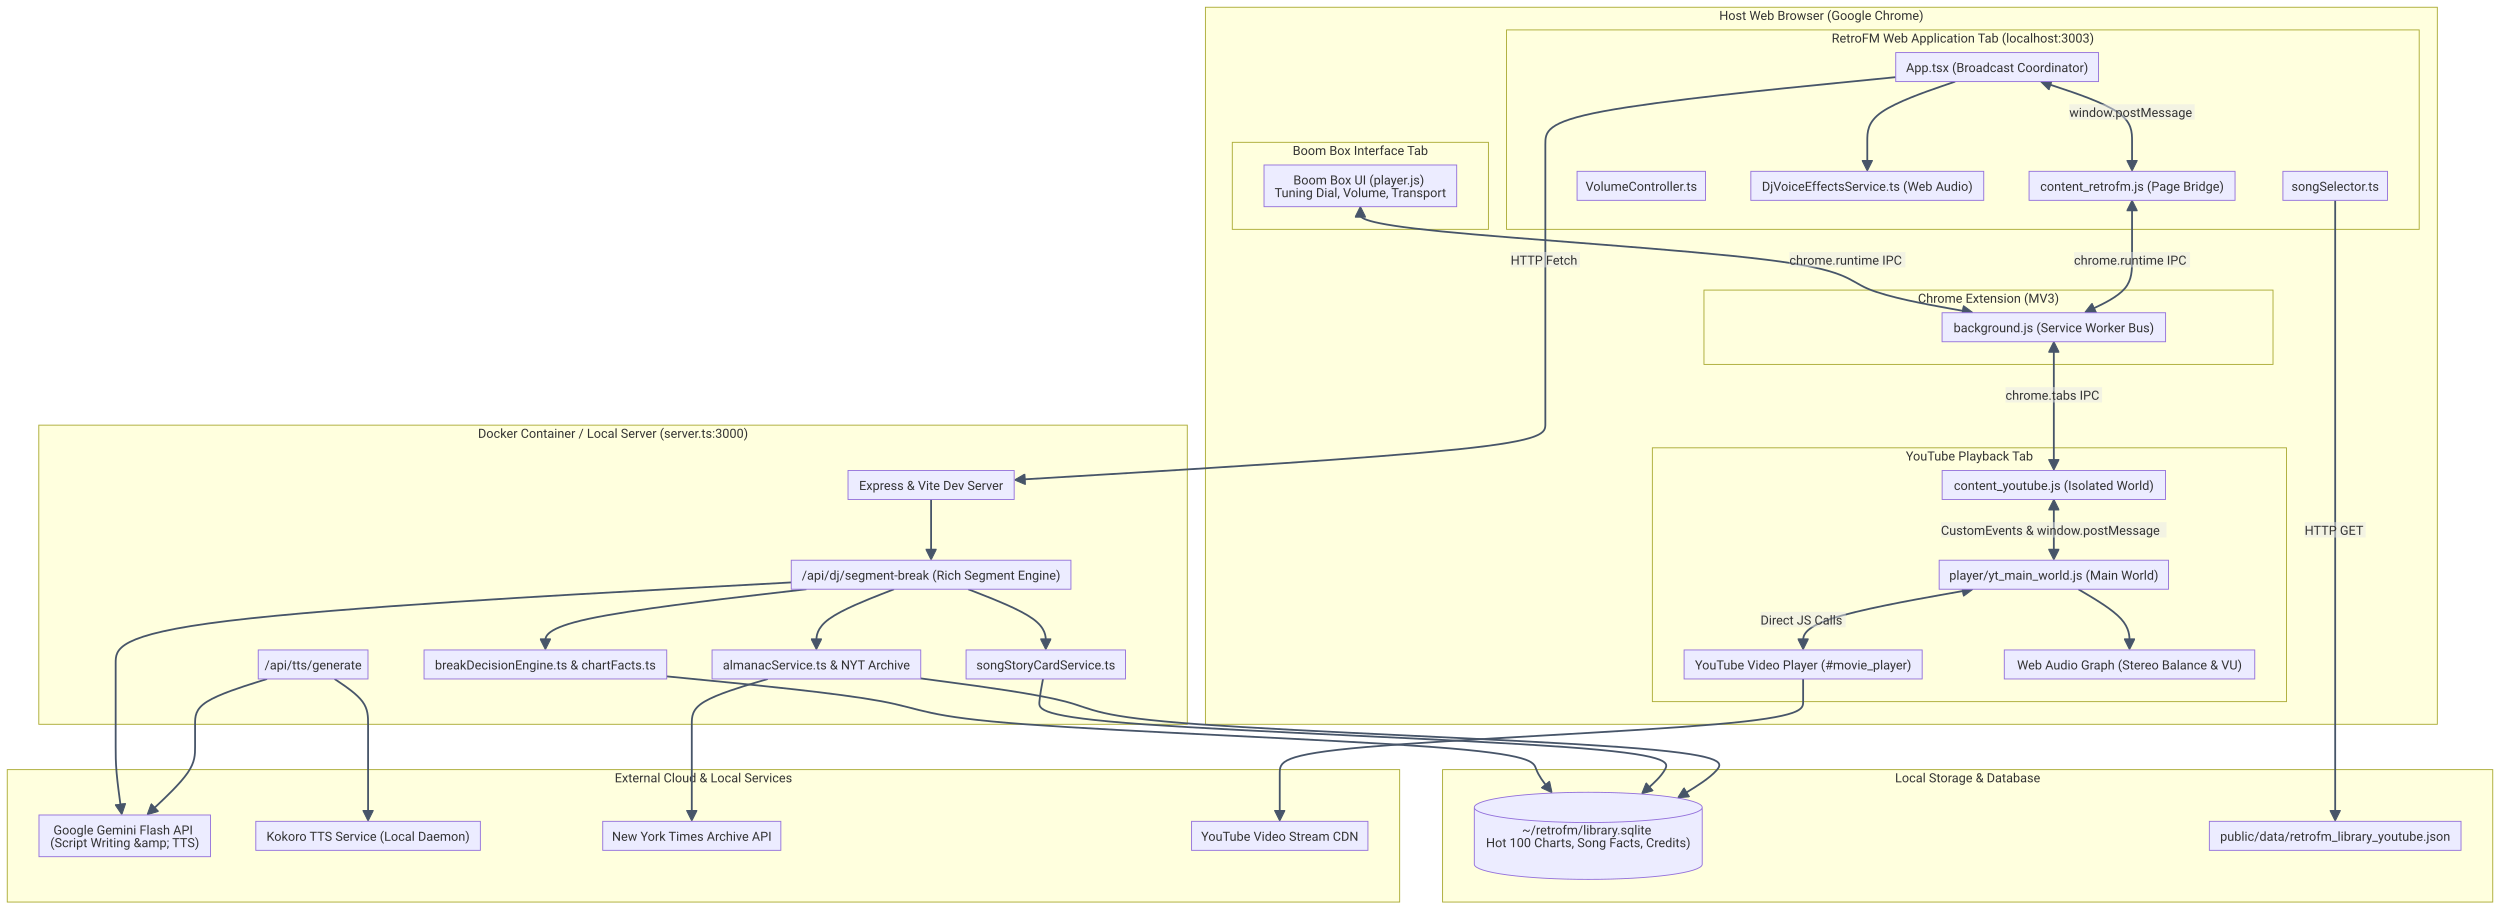
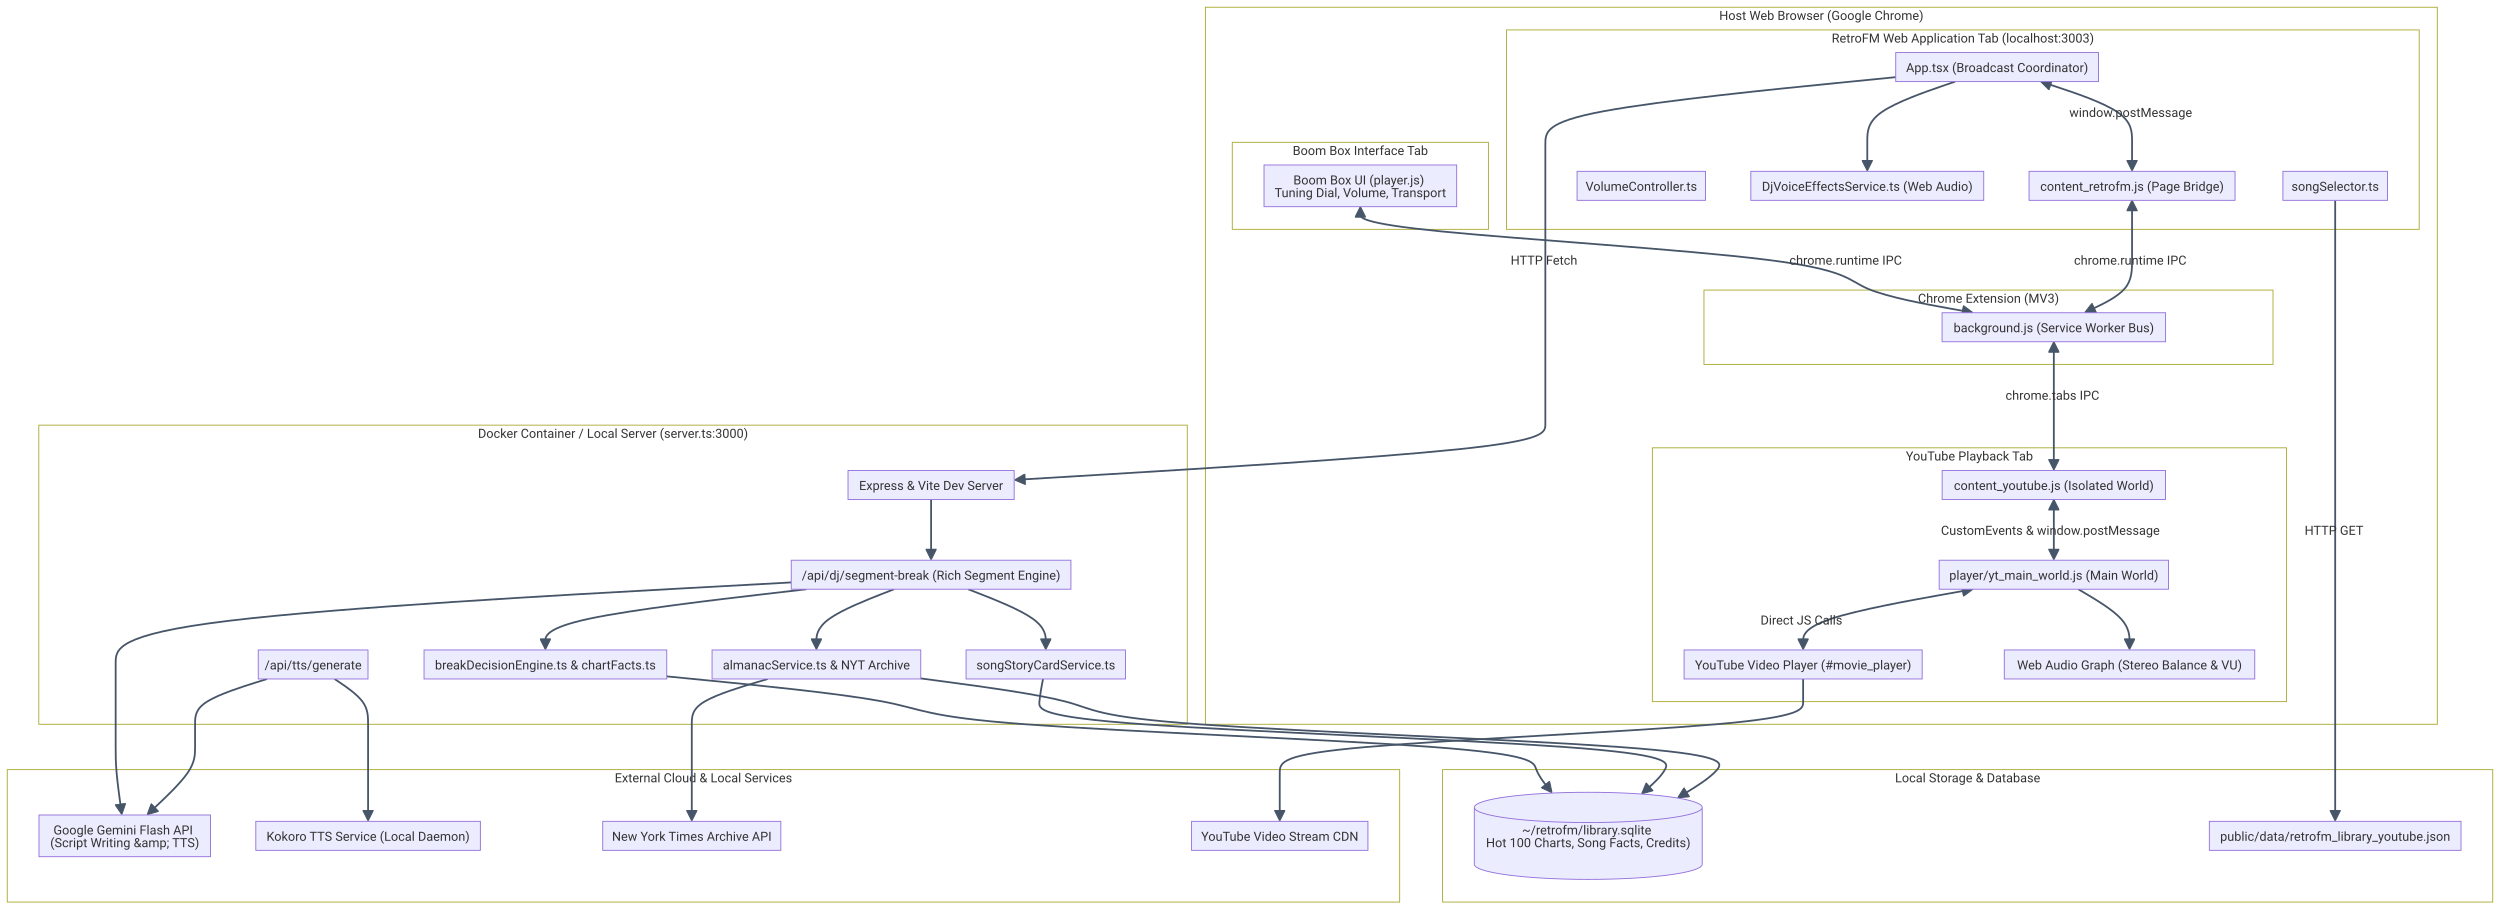
- <svg xmlns="http://www.w3.org/2000/svg" aria-roledescription="flowchart-v2" role="graphics-document document" viewBox="-8 -8 2757.855 1003.094" height="1003.094" width="2757.855" id="diag_0">
-   <style>#diag_0{font-family:-apple-system,BlinkMacSystemFont,"Segoe UI",Roboto,Helvetica,Arial,sans-serif;font-size:14px;fill:#333;}#diag_0 .error-icon{fill:#552222;}#diag_0 .error-text{fill:#552222;stroke:#552222;}#diag_0 .edge-thickness-normal{stroke-width:2px;}#diag_0 .edge-thickness-thick{stroke-width:3.5px;}#diag_0 .edge-pattern-solid{stroke-dasharray:0;}#diag_0 .edge-pattern-dashed{stroke-dasharray:3;}#diag_0 .edge-pattern-dotted{stroke-dasharray:2;}#diag_0 .marker{fill:#475569;stroke:#475569;}#diag_0 .marker.cross{stroke:#475569;}#diag_0 svg{font-family:-apple-system,BlinkMacSystemFont,"Segoe UI",Roboto,Helvetica,Arial,sans-serif;font-size:14px;}#diag_0 .label{font-family:-apple-system,BlinkMacSystemFont,"Segoe UI",Roboto,Helvetica,Arial,sans-serif;color:#333;}#diag_0 .cluster-label text{fill:#333;}#diag_0 .cluster-label span,#diag_0 p{color:#333;}#diag_0 .label text,#diag_0 span,#diag_0 p{fill:#333;color:#333;}#diag_0 .node rect,#diag_0 .node circle,#diag_0 .node ellipse,#diag_0 .node polygon,#diag_0 .node path{fill:#ECECFF;stroke:#9370DB;stroke-width:1px;}#diag_0 .flowchart-label text{text-anchor:middle;}#diag_0 .node .katex path{fill:#000;stroke:#000;stroke-width:1px;}#diag_0 .node .label{text-align:center;}#diag_0 .node.clickable{cursor:pointer;}#diag_0 .arrowheadPath{fill:#333333;}#diag_0 .edgePath .path{stroke:#475569;stroke-width:2.0px;}#diag_0 .flowchart-link{stroke:#475569;fill:none;}#diag_0 .edgeLabel{background-color:#e8e8e8;text-align:center;}#diag_0 .edgeLabel rect{opacity:0.5;background-color:#e8e8e8;fill:#e8e8e8;}#diag_0 .labelBkg{background-color:rgba(232, 232, 232, 0.5);}#diag_0 .cluster rect{fill:#ffffde;stroke:#aaaa33;stroke-width:1px;}#diag_0 .cluster text{fill:#333;}#diag_0 .cluster span,#diag_0 p{color:#333;}#diag_0 div.mermaidTooltip{position:absolute;text-align:center;max-width:200px;padding:2px;font-family:-apple-system,BlinkMacSystemFont,"Segoe UI",Roboto,Helvetica,Arial,sans-serif;font-size:12px;background:#ffffff;border:1px solid #aaaa33;border-radius:2px;pointer-events:none;z-index:100;}#diag_0 .flowchartTitleText{text-anchor:middle;font-size:18px;fill:#333;}#diag_0 :root{--mermaid-font-family:-apple-system,BlinkMacSystemFont,"Segoe UI",Roboto,Helvetica,Arial,sans-serif;}</style>
+ <svg xmlns="http://www.w3.org/2000/svg" aria-roledescription="flowchart-v2" role="graphics-document document" viewBox="-8 -8 2757.855 1003.094" height="1003.094" width="2757.855" id="diag_0" style="background: transparent;">
+   <style>#diag_0{font-family:-apple-system,BlinkMacSystemFont,"Segoe UI",Roboto,Helvetica,Arial,sans-serif;font-size:14px;fill:#333;}#diag_0 .error-icon{fill:#552222;}#diag_0 .error-text{fill:#552222;stroke:#552222;}#diag_0 .edge-thickness-normal{stroke-width:2px;}#diag_0 .edge-thickness-thick{stroke-width:3.5px;}#diag_0 .edge-pattern-solid{stroke-dasharray:0;}#diag_0 .edge-pattern-dashed{stroke-dasharray:3;}#diag_0 .edge-pattern-dotted{stroke-dasharray:2;}#diag_0 .marker{fill:#475569;stroke:#475569;}#diag_0 .marker.cross{stroke:#475569;}#diag_0 svg{font-family:-apple-system,BlinkMacSystemFont,"Segoe UI",Roboto,Helvetica,Arial,sans-serif;font-size:14px;}#diag_0 .label{font-family:-apple-system,BlinkMacSystemFont,"Segoe UI",Roboto,Helvetica,Arial,sans-serif;color:#333;}#diag_0 .cluster-label text{fill:#333;}#diag_0 .cluster-label span,#diag_0 p{color:#333;}#diag_0 .label text,#diag_0 span,#diag_0 p{fill:#333;color:#333;}#diag_0 .node rect,#diag_0 .node circle,#diag_0 .node ellipse,#diag_0 .node polygon,#diag_0 .node path{fill:#ECECFF;stroke:#9370DB;stroke-width:1px;}#diag_0 .flowchart-label text{text-anchor:middle;}#diag_0 .node .katex path{fill:#000;stroke:#000;stroke-width:1px;}#diag_0 .node .label{text-align:center;}#diag_0 .node.clickable{cursor:pointer;}#diag_0 .arrowheadPath{fill:#333333;}#diag_0 .edgePath .path{stroke:#475569;stroke-width:2.0px;}#diag_0 .flowchart-link{stroke:#475569;fill:none;}#diag_0 .edgeLabel{background-color:transparent;text-align:center;}#diag_0 .edgeLabel rect{opacity:0;fill:none;}#diag_0 .labelBkg{background-color:transparent;}#diag_0 .cluster rect{fill:none;stroke:#aaaa33;stroke-width:1px;}#diag_0 .cluster text{fill:#333;}#diag_0 .cluster span,#diag_0 p{color:#333;}#diag_0 div.mermaidTooltip{position:absolute;text-align:center;max-width:200px;padding:2px;font-family:-apple-system,BlinkMacSystemFont,"Segoe UI",Roboto,Helvetica,Arial,sans-serif;font-size:12px;background:#ffffff;border:1px solid #aaaa33;border-radius:2px;pointer-events:none;z-index:100;}#diag_0 .flowchartTitleText{text-anchor:middle;font-size:18px;fill:#333;}#diag_0 :root{--mermaid-font-family:-apple-system,BlinkMacSystemFont,"Segoe UI",Roboto,Helvetica,Arial,sans-serif;}</style>
  <g>
    <marker orient="auto" markerHeight="12" markerWidth="12" markerUnits="userSpaceOnUse" refY="5" refX="6" viewBox="0 0 10 10" class="marker flowchart" id="diag_0_flowchart-pointEnd">
      <path style="stroke-width: 1; stroke-dasharray: 1, 0;" class="arrowMarkerPath" d="M 0 0 L 10 5 L 0 10 z" />
    </marker>
    <marker orient="auto" markerHeight="12" markerWidth="12" markerUnits="userSpaceOnUse" refY="5" refX="4.5" viewBox="0 0 10 10" class="marker flowchart" id="diag_0_flowchart-pointStart">
      <path style="stroke-width: 1; stroke-dasharray: 1, 0;" class="arrowMarkerPath" d="M 0 5 L 10 10 L 10 0 z" />
    </marker>
    <marker orient="auto" markerHeight="11" markerWidth="11" markerUnits="userSpaceOnUse" refY="5" refX="11" viewBox="0 0 10 10" class="marker flowchart" id="diag_0_flowchart-circleEnd">
      <circle style="stroke-width: 1; stroke-dasharray: 1, 0;" class="arrowMarkerPath" r="5" cy="5" cx="5" />
    </marker>
    <marker orient="auto" markerHeight="11" markerWidth="11" markerUnits="userSpaceOnUse" refY="5" refX="-1" viewBox="0 0 10 10" class="marker flowchart" id="diag_0_flowchart-circleStart">
      <circle style="stroke-width: 1; stroke-dasharray: 1, 0;" class="arrowMarkerPath" r="5" cy="5" cx="5" />
    </marker>
    <marker orient="auto" markerHeight="11" markerWidth="11" markerUnits="userSpaceOnUse" refY="5.2" refX="12" viewBox="0 0 11 11" class="marker cross flowchart" id="diag_0_flowchart-crossEnd">
      <path style="stroke-width: 2; stroke-dasharray: 1, 0;" class="arrowMarkerPath" d="M 1,1 l 9,9 M 10,1 l -9,9" />
    </marker>
    <marker orient="auto" markerHeight="11" markerWidth="11" markerUnits="userSpaceOnUse" refY="5.2" refX="-1" viewBox="0 0 11 11" class="marker cross flowchart" id="diag_0_flowchart-crossStart">
      <path style="stroke-width: 2; stroke-dasharray: 1, 0;" class="arrowMarkerPath" d="M 1,1 l 9,9 M 10,1 l -9,9" />
    </marker>
    <g class="root">
      <g class="clusters">
        <g id="ExternalCloud" class="cluster default flowchart-label">
          <rect height="146.094" width="1536.027" y="841" x="0" ry="0" rx="0" style="" />
          <g transform="translate(768.0137, 841)" class="cluster-label">
            <text style="">
              <tspan class="row" x="0" dy="1em" xml:space="preserve">External Cloud &amp; Local Services</tspan>
            </text>
          </g>
        </g>
        <g id="LocalStorage" class="cluster default flowchart-label">
          <rect height="146.094" width="1158.488" y="841" x="1583.367" ry="0" rx="0" style="" />
          <g transform="translate(2162.611, 841)" class="cluster-label">
            <text style="">
              <tspan class="row" x="0" dy="1em" xml:space="preserve">Local Storage &amp; Database</tspan>
            </text>
          </g>
        </g>
        <g id="DockerContainer" class="cluster default flowchart-label">
          <rect height="330" width="1266.945" y="461" x="34.797" ry="0" rx="0" style="" />
          <g transform="translate(668.2695, 461)" class="cluster-label">
            <text style="">
              <tspan class="row" x="0" dy="1em" xml:space="preserve">Docker Container / Local Server (server.ts:3000)</tspan>
            </text>
          </g>
        </g>
        <g id="HostBrowser" class="cluster default flowchart-label">
          <rect height="791" width="1358.973" y="0" x="1321.742" ry="0" rx="0" style="" />
          <g transform="translate(2001.229, 0)" class="cluster-label">
            <text style="">
              <tspan class="row" x="0" dy="1em" xml:space="preserve">Host Web Browser (Google Chrome)</tspan>
            </text>
          </g>
        </g>
        <g id="BoomBoxTab" class="cluster default flowchart-label">
          <rect height="96" width="282.547" y="149" x="1351.395" ry="0" rx="0" style="" />
          <g transform="translate(1492.668, 149)" class="cluster-label">
            <text style="">
              <tspan class="row" x="0" dy="1em" xml:space="preserve">Boom Box Interface Tab</tspan>
            </text>
          </g>
        </g>
        <g id="RetroFMTab" class="cluster default flowchart-label">
          <rect height="220" width="1006.773" y="25" x="1653.941" ry="0" rx="0" style="" />
          <g transform="translate(2157.328, 25)" class="cluster-label">
            <text style="">
              <tspan class="row" x="0" dy="1em" xml:space="preserve">RetroFM Web Application Tab (localhost:3003)</tspan>
            </text>
          </g>
        </g>
        <g id="ExtSW" class="cluster default flowchart-label">
          <rect height="82" width="627.742" y="312" x="1871.715" ry="0" rx="0" style="" />
          <g transform="translate(2185.586, 312)" class="cluster-label">
            <text style="">
              <tspan class="row" x="0" dy="1em" xml:space="preserve">Chrome Extension (MV3)</tspan>
            </text>
          </g>
        </g>
        <g id="YouTubeTab" class="cluster default flowchart-label">
          <rect height="280" width="699.535" y="486" x="1814.789" ry="0" rx="0" style="" />
          <g transform="translate(2164.557, 486)" class="cluster-label">
            <text style="">
              <tspan class="row" x="0" dy="1em" xml:space="preserve">YouTube Playback Tab</tspan>
            </text>
          </g>
        </g>
      </g>
      <g class="edgePaths">
        <path marker-end="url(#diag_0_flowchart-pointEnd)" marker-start="url(#diag_0_flowchart-pointStart)" style="fill:none;" class="edge-thickness-normal edge-pattern-solid flowchart-link LS-BB_UI LE-BG" id="L-BB_UI-BG-0" d="M1492.668,225.3L1492.668,228.583C1492.668,231.867,1492.668,238.433,1582.224,247.3C1671.78,256.167,1850.892,267.333,1940.448,278.5C2030.004,289.667,2030.004,300.833,2052.271,310.427C2074.538,320.02,2119.071,328.04,2141.338,332.051L2163.605,336.061" />
        <path marker-end="url(#diag_0_flowchart-pointEnd)" marker-start="url(#diag_0_flowchart-pointStart)" style="fill:none;" class="edge-thickness-normal edge-pattern-solid flowchart-link LS-ReactApp LE-PageBridge" id="L-ReactApp-PageBridge-0" d="M2248.265,83.673L2264.215,88.977C2280.164,94.282,2312.062,104.891,2328.012,115.779C2343.961,126.667,2343.961,137.833,2343.961,147.867C2343.961,157.9,2343.961,166.8,2343.961,171.25L2343.961,175.7" />
        <path marker-end="url(#diag_0_flowchart-pointEnd)" marker-start="url(#diag_0_flowchart-pointStart)" style="fill:none;" class="edge-thickness-normal edge-pattern-solid flowchart-link LS-PageBridge LE-BG" id="L-PageBridge-BG-0" d="M2343.961,218.3L2343.961,222.75C2343.961,227.2,2343.961,236.1,2343.961,246.133C2343.961,256.167,2343.961,267.333,2343.961,278.5C2343.961,289.667,2343.961,300.833,2335.989,310.204C2328.017,319.575,2312.072,327.15,2304.1,330.938L2296.128,334.726" />
        <path marker-end="url(#diag_0_flowchart-pointEnd)" marker-start="url(#diag_0_flowchart-pointStart)" style="fill:none;" class="edge-thickness-normal edge-pattern-solid flowchart-link LS-BG LE-YT_CS" id="L-BG-YT_CS-0" d="M2257.664,374.3L2257.664,377.583C2257.664,380.867,2257.664,387.433,2257.664,396.3C2257.664,405.167,2257.664,416.333,2257.664,427.5C2257.664,438.667,2257.664,449.833,2257.664,459.583C2257.664,469.333,2257.664,477.667,2257.664,485.117C2257.664,492.567,2257.664,499.133,2257.664,502.417L2257.664,505.7" />
        <path marker-end="url(#diag_0_flowchart-pointEnd)" marker-start="url(#diag_0_flowchart-pointStart)" style="fill:none;" class="edge-thickness-normal edge-pattern-solid flowchart-link LS-YT_CS LE-YT_MW" id="L-YT_CS-YT_MW-0" d="M2257.664,548.3L2257.664,553C2257.664,557.7,2257.664,567.1,2257.664,576.5C2257.664,585.9,2257.664,595.3,2257.664,600L2257.664,604.7" />
        <path marker-end="url(#diag_0_flowchart-pointEnd)" marker-start="url(#diag_0_flowchart-pointStart)" style="fill:none;" class="edge-thickness-normal edge-pattern-solid flowchart-link LS-YT_MW LE-YT_Player" id="L-YT_MW-YT_Player-0" d="M2163.056,642.934L2132.731,648.361C2102.407,653.789,2041.758,664.645,2011.434,674.772C1981.109,684.9,1981.109,694.3,1981.109,699L1981.109,703.7" />
        <path marker-end="url(#diag_0_flowchart-pointEnd)" style="fill:none;" class="edge-thickness-normal edge-pattern-solid flowchart-link LS-YT_MW LE-WebAudioYT" id="L-YT_MW-WebAudioYT-0" d="M2284.655,642L2294.074,647.583C2303.493,653.167,2322.33,664.333,2331.749,674.617C2341.168,684.9,2341.168,694.3,2341.168,699L2341.168,703.7" />
        <path marker-end="url(#diag_0_flowchart-pointEnd)" style="fill:none;" class="edge-thickness-normal edge-pattern-solid flowchart-link LS-YT_Player LE-YouTubeStream" id="L-YT_Player-YouTubeStream-0" d="M1981.109,741L1981.109,745.167C1981.109,749.333,1981.109,757.667,1981.109,766C1981.109,774.333,1981.109,782.667,1884.882,791C1788.655,799.333,1596.201,807.667,1499.973,816C1403.746,824.333,1403.746,832.667,1403.746,845.458C1403.746,858.249,1403.746,875.498,1403.746,884.123L1403.746,892.747" />
        <path marker-end="url(#diag_0_flowchart-pointEnd)" style="fill:none;" class="edge-thickness-normal edge-pattern-solid flowchart-link LS-ReactApp LE-ExpressServer" id="L-ReactApp-ExpressServer-0" d="M2083.27,77.11L2018.847,83.508C1954.424,89.907,1825.579,102.703,1761.157,114.685C1696.734,126.667,1696.734,137.833,1696.734,151.417C1696.734,165,1696.734,181,1696.734,197C1696.734,213,1696.734,229,1696.734,242.583C1696.734,256.167,1696.734,267.333,1696.734,278.5C1696.734,289.667,1696.734,300.833,1696.734,313.25C1696.734,325.667,1696.734,339.333,1696.734,353C1696.734,366.667,1696.734,380.333,1696.734,392.75C1696.734,405.167,1696.734,416.333,1696.734,427.5C1696.734,438.667,1696.734,449.833,1696.734,459.583C1696.734,469.333,1696.734,477.667,1599.955,487.689C1503.176,497.712,1309.618,509.423,1212.839,515.279L1116.06,521.135" />
        <path marker-end="url(#diag_0_flowchart-pointEnd)" style="fill:none;" class="edge-thickness-normal edge-pattern-solid flowchart-link LS-SongSel LE-JSONLib" id="L-SongSel-JSONLib-0" d="M2568.043,213L2568.043,218.333C2568.043,223.667,2568.043,234.333,2568.043,245.25C2568.043,256.167,2568.043,267.333,2568.043,278.5C2568.043,289.667,2568.043,300.833,2568.043,313.25C2568.043,325.667,2568.043,339.333,2568.043,353C2568.043,366.667,2568.043,380.333,2568.043,392.75C2568.043,405.167,2568.043,416.333,2568.043,427.5C2568.043,438.667,2568.043,449.833,2568.043,459.583C2568.043,469.333,2568.043,477.667,2568.043,488.667C2568.043,499.667,2568.043,513.333,2568.043,528.417C2568.043,543.5,2568.043,560,2568.043,576.5C2568.043,593,2568.043,609.5,2568.043,626C2568.043,642.5,2568.043,659,2568.043,675.5C2568.043,692,2568.043,708.5,2568.043,723.583C2568.043,738.667,2568.043,752.333,2568.043,763.333C2568.043,774.333,2568.043,782.667,2568.043,791C2568.043,799.333,2568.043,807.667,2568.043,816C2568.043,824.333,2568.043,832.667,2568.043,845.458C2568.043,858.249,2568.043,875.498,2568.043,884.123L2568.043,892.747" />
        <path marker-end="url(#diag_0_flowchart-pointEnd)" style="fill:none;" class="edge-thickness-normal edge-pattern-solid flowchart-link LS-ExpressServer LE-SegmentPipeline" id="L-ExpressServer-SegmentPipeline-0" d="M1019.129,543L1019.129,548.583C1019.129,554.167,1019.129,565.333,1019.129,575.617C1019.129,585.9,1019.129,595.3,1019.129,600L1019.129,604.7" />
        <path marker-end="url(#diag_0_flowchart-pointEnd)" style="fill:none;" class="edge-thickness-normal edge-pattern-solid flowchart-link LS-SegmentPipeline LE-DecisionEngine" id="L-SegmentPipeline-DecisionEngine-0" d="M881.597,642L833.605,647.583C785.612,653.167,689.626,664.333,641.633,674.617C593.641,684.9,593.641,694.3,593.641,699L593.641,703.7" />
        <path marker-end="url(#diag_0_flowchart-pointEnd)" style="fill:none;" class="edge-thickness-normal edge-pattern-solid flowchart-link LS-SegmentPipeline LE-SongStoryCard" id="L-SegmentPipeline-SongStoryCard-0" d="M1060.024,642L1074.295,647.583C1088.566,653.167,1117.107,664.333,1131.378,674.617C1145.648,684.9,1145.648,694.3,1145.648,699L1145.648,703.7" />
        <path marker-end="url(#diag_0_flowchart-pointEnd)" style="fill:none;" class="edge-thickness-normal edge-pattern-solid flowchart-link LS-SegmentPipeline LE-Almanac" id="L-SegmentPipeline-Almanac-0" d="M978.234,642L963.963,647.583C949.692,653.167,921.151,664.333,906.88,674.617C892.609,684.9,892.609,694.3,892.609,699L892.609,703.7" />
        <path marker-end="url(#diag_0_flowchart-pointEnd)" style="fill:none;" class="edge-thickness-normal edge-pattern-solid flowchart-link LS-DecisionEngine LE-SQLite" id="L-DecisionEngine-SQLite-0" d="M727.5,738.14L774.801,742.783C822.103,747.427,916.706,756.713,964.007,765.523C1011.309,774.333,1011.309,782.667,1123.378,791C1235.447,799.333,1459.585,807.667,1571.654,816C1683.723,824.333,1683.723,832.667,1686.614,840.452C1689.505,848.238,1695.288,855.476,1698.179,859.095L1701.071,862.714" />
        <path marker-end="url(#diag_0_flowchart-pointEnd)" style="fill:none;" class="edge-thickness-normal edge-pattern-solid flowchart-link LS-SongStoryCard LE-SQLite" id="L-SongStoryCard-SQLite-0" d="M1142.597,741L1141.802,745.167C1141.007,749.333,1139.418,757.667,1138.623,766C1137.828,774.333,1137.828,782.667,1253.725,791C1369.621,799.333,1601.414,807.667,1717.311,816C1833.207,824.333,1833.207,832.667,1828.785,840.737C1824.364,848.806,1815.52,856.613,1811.098,860.516L1806.677,864.419" />
        <path marker-end="url(#diag_0_flowchart-pointEnd)" style="fill:none;" class="edge-thickness-normal edge-pattern-solid flowchart-link LS-Almanac LE-SQLite" id="L-Almanac-SQLite-0" d="M1007.719,740.389L1039.648,744.657C1071.577,748.926,1135.435,757.463,1167.364,765.898C1199.293,774.333,1199.293,782.667,1315.005,791C1430.716,799.333,1662.139,807.667,1777.851,816C1893.563,824.333,1893.563,832.667,1885.789,841.588C1878.016,850.509,1862.47,860.019,1854.697,864.773L1846.924,869.528" />
        <path marker-end="url(#diag_0_flowchart-pointEnd)" style="fill:none;" class="edge-thickness-normal edge-pattern-solid flowchart-link LS-Almanac LE-NYTAPI" id="L-Almanac-NYTAPI-0" d="M838.963,741L824.993,745.167C811.022,749.333,783.081,757.667,769.111,766C755.141,774.333,755.141,782.667,755.141,791C755.141,799.333,755.141,807.667,755.141,816C755.141,824.333,755.141,832.667,755.141,845.458C755.141,858.249,755.141,875.498,755.141,884.123L755.141,892.747" />
        <path marker-end="url(#diag_0_flowchart-pointEnd)" style="fill:none;" class="edge-thickness-normal edge-pattern-solid flowchart-link LS-SegmentPipeline LE-GeminiAI" id="L-SegmentPipeline-GeminiAI-0" d="M864.871,634.489L740.658,641.324C616.445,648.159,368.02,661.83,243.807,676.915C119.594,692,119.594,708.5,119.594,723.583C119.594,738.667,119.594,752.333,119.594,763.333C119.594,774.333,119.594,782.667,119.594,791C119.594,799.333,119.594,807.667,119.594,816C119.594,824.333,119.594,832.667,120.616,844.299C121.638,855.932,123.682,870.864,124.704,878.33L125.726,885.796" />
        <path marker-end="url(#diag_0_flowchart-pointEnd)" style="fill:none;" class="edge-thickness-normal edge-pattern-solid flowchart-link LS-TTSClient LE-GeminiAI" id="L-TTSClient-GeminiAI-0" d="M286.595,741L273.361,745.167C260.128,749.333,233.662,757.667,220.429,766C207.195,774.333,207.195,782.667,207.195,791C207.195,799.333,207.195,807.667,207.195,816C207.195,824.333,207.195,832.667,198.977,844.569C190.759,856.472,174.323,871.943,166.105,879.679L157.887,887.415" />
        <path marker-end="url(#diag_0_flowchart-pointEnd)" style="fill:none;" class="edge-thickness-normal edge-pattern-solid flowchart-link LS-TTSClient LE-KokoroDaemon" id="L-TTSClient-KokoroDaemon-0" d="M361.073,741L367.236,745.167C373.398,749.333,385.722,757.667,391.885,766C398.047,774.333,398.047,782.667,398.047,791C398.047,799.333,398.047,807.667,398.047,816C398.047,824.333,398.047,832.667,398.047,845.458C398.047,858.249,398.047,875.498,398.047,884.123L398.047,892.747" />
        <path marker-end="url(#diag_0_flowchart-pointEnd)" style="fill:none;" class="edge-thickness-normal edge-pattern-solid flowchart-link LS-ReactApp LE-VoiceFX" id="L-ReactApp-VoiceFX-0" d="M2148.827,82L2132.67,87.583C2116.512,93.167,2084.198,104.333,2068.04,115.5C2051.883,126.667,2051.883,137.833,2051.883,147.867C2051.883,157.9,2051.883,166.8,2051.883,171.25L2051.883,175.7" />
      </g>
      <g class="edgeLabels">
        <g transform="translate(2030.004, 278.5)" class="edgeLabel">
          <g transform="translate(-64.04688, -8.5)" class="label">
            <rect height="17" width="128.016" ry="0" rx="0" />
            <text style="">
              <tspan class="row" x="0" dy="1em" xml:space="preserve">chrome.runtime IPC</tspan>
            </text>
          </g>
        </g>
        <g transform="translate(2343.961, 115.5)" class="edgeLabel">
          <g transform="translate(-69.25781, -8.5)" class="label">
            <rect height="17" width="138.407" ry="0" rx="0" />
            <text style="">
              <tspan class="row" x="0" dy="1em" xml:space="preserve">window.postMessage</tspan>
            </text>
          </g>
        </g>
        <g transform="translate(2343.961, 278.5)" class="edgeLabel">
          <g transform="translate(-64.04688, -8.5)" class="label">
            <rect height="17" width="128.016" ry="0" rx="0" />
            <text style="">
              <tspan class="row" x="0" dy="1em" xml:space="preserve">chrome.runtime IPC</tspan>
            </text>
          </g>
        </g>
        <g transform="translate(2257.664, 427.5)" class="edgeLabel">
          <g transform="translate(-53.3125, -8.5)" class="label">
            <rect height="17" width="106.547" ry="0" rx="0" />
            <text style="">
              <tspan class="row" x="0" dy="1em" xml:space="preserve">chrome.tabs IPC</tspan>
            </text>
          </g>
        </g>
        <g transform="translate(2257.664, 576.5)" class="edgeLabel">
          <g transform="translate(-124.5391, -8.5)" class="label">
            <rect height="17" width="248.892" ry="0" rx="0" />
            <text style="">
              <tspan class="row" x="0" dy="1em" xml:space="preserve">CustomEvents &amp; window.postMessage</tspan>
            </text>
          </g>
        </g>
        <g transform="translate(1981.109, 675.5)" class="edgeLabel">
          <g transform="translate(-47.02344, -8.5)" class="label">
            <rect height="17" width="93.985" ry="0" rx="0" />
            <text style="">
              <tspan class="row" x="0" dy="1em" xml:space="preserve">Direct JS Calls</tspan>
            </text>
          </g>
        </g>
        <g class="edgeLabel">
          <g transform="translate(0, 0)" class="label">
            <rect height="0" width="0" ry="0" rx="0" />
            <text style="">
              <tspan class="row" x="0" dy="1em" xml:space="preserve" />
            </text>
          </g>
        </g>
        <g class="edgeLabel">
          <g transform="translate(0, 0)" class="label">
            <rect height="0" width="0" ry="0" rx="0" />
            <text style="">
              <tspan class="row" x="0" dy="1em" xml:space="preserve" />
            </text>
          </g>
        </g>
        <g transform="translate(1696.734, 278.5)" class="edgeLabel">
          <g transform="translate(-38.26562, -8.5)" class="label">
            <rect height="17" width="76.485" ry="0" rx="0" />
            <text style="">
              <tspan class="row" x="0" dy="1em" xml:space="preserve">HTTP Fetch</tspan>
            </text>
          </g>
        </g>
        <g transform="translate(2568.043, 576.5)" class="edgeLabel">
          <g transform="translate(-33.71875, -8.5)" class="label">
            <rect height="17" width="67.391" ry="0" rx="0" />
            <text style="">
              <tspan class="row" x="0" dy="1em" xml:space="preserve">HTTP GET</tspan>
            </text>
          </g>
        </g>
        <g class="edgeLabel">
          <g transform="translate(0, 0)" class="label">
            <rect height="0" width="0" ry="0" rx="0" />
            <text style="">
              <tspan class="row" x="0" dy="1em" xml:space="preserve" />
            </text>
          </g>
        </g>
        <g class="edgeLabel">
          <g transform="translate(0, 0)" class="label">
            <rect height="0" width="0" ry="0" rx="0" />
            <text style="">
              <tspan class="row" x="0" dy="1em" xml:space="preserve" />
            </text>
          </g>
        </g>
        <g class="edgeLabel">
          <g transform="translate(0, 0)" class="label">
            <rect height="0" width="0" ry="0" rx="0" />
            <text style="">
              <tspan class="row" x="0" dy="1em" xml:space="preserve" />
            </text>
          </g>
        </g>
        <g class="edgeLabel">
          <g transform="translate(0, 0)" class="label">
            <rect height="0" width="0" ry="0" rx="0" />
            <text style="">
              <tspan class="row" x="0" dy="1em" xml:space="preserve" />
            </text>
          </g>
        </g>
        <g class="edgeLabel">
          <g transform="translate(0, 0)" class="label">
            <rect height="0" width="0" ry="0" rx="0" />
            <text style="">
              <tspan class="row" x="0" dy="1em" xml:space="preserve" />
            </text>
          </g>
        </g>
        <g class="edgeLabel">
          <g transform="translate(0, 0)" class="label">
            <rect height="0" width="0" ry="0" rx="0" />
            <text style="">
              <tspan class="row" x="0" dy="1em" xml:space="preserve" />
            </text>
          </g>
        </g>
        <g class="edgeLabel">
          <g transform="translate(0, 0)" class="label">
            <rect height="0" width="0" ry="0" rx="0" />
            <text style="">
              <tspan class="row" x="0" dy="1em" xml:space="preserve" />
            </text>
          </g>
        </g>
        <g class="edgeLabel">
          <g transform="translate(0, 0)" class="label">
            <rect height="0" width="0" ry="0" rx="0" />
            <text style="">
              <tspan class="row" x="0" dy="1em" xml:space="preserve" />
            </text>
          </g>
        </g>
        <g class="edgeLabel">
          <g transform="translate(0, 0)" class="label">
            <rect height="0" width="0" ry="0" rx="0" />
            <text style="">
              <tspan class="row" x="0" dy="1em" xml:space="preserve" />
            </text>
          </g>
        </g>
        <g class="edgeLabel">
          <g transform="translate(0, 0)" class="label">
            <rect height="0" width="0" ry="0" rx="0" />
            <text style="">
              <tspan class="row" x="0" dy="1em" xml:space="preserve" />
            </text>
          </g>
        </g>
        <g class="edgeLabel">
          <g transform="translate(0, 0)" class="label">
            <rect height="0" width="0" ry="0" rx="0" />
            <text style="">
              <tspan class="row" x="0" dy="1em" xml:space="preserve" />
            </text>
          </g>
        </g>
        <g class="edgeLabel">
          <g transform="translate(0, 0)" class="label">
            <rect height="0" width="0" ry="0" rx="0" />
            <text style="">
              <tspan class="row" x="0" dy="1em" xml:space="preserve" />
            </text>
          </g>
        </g>
      </g>
      <g class="nodes">
        <g transform="translate(129.5938, 914.0472)" data-id="GeminiAI" data-node="true" id="flowchart-GeminiAI-19" class="node default default flowchart-label">
          <rect height="46" width="189.188" y="-23" x="-94.594" ry="0" rx="0" style="" class="basic label-container" />
          <g transform="translate(0, -15.5)" style="" class="label">
            <rect />
            <text style="">
              <tspan class="row" x="0" dy="1em" xml:space="preserve">Google Gemini Flash API</tspan>
              <tspan class="row" x="0" dy="1em" xml:space="preserve">(Script Writing &amp;amp; TTS)</tspan>
            </text>
          </g>
        </g>
        <g transform="translate(398.0469, 914.0472)" data-id="KokoroDaemon" data-node="true" id="flowchart-KokoroDaemon-20" class="node default default flowchart-label">
          <rect height="32" width="247.719" y="-16" x="-123.859" ry="0" rx="0" style="" class="basic label-container" />
          <g transform="translate(0, -8.5)" style="" class="label">
            <rect />
            <text style="">
              <tspan class="row" x="0" dy="1em" xml:space="preserve">Kokoro TTS Service (Local Daemon)</tspan>
            </text>
          </g>
        </g>
        <g transform="translate(755.1406, 914.0472)" data-id="NYTAPI" data-node="true" id="flowchart-NYTAPI-21" class="node default default flowchart-label">
          <rect height="32" width="196.469" y="-16" x="-98.234" ry="0" rx="0" style="" class="basic label-container" />
          <g transform="translate(0, -8.5)" style="" class="label">
            <rect />
            <text style="">
              <tspan class="row" x="0" dy="1em" xml:space="preserve">New York Times Archive API</tspan>
            </text>
          </g>
        </g>
        <g transform="translate(1403.746, 914.0472)" data-id="YouTubeStream" data-node="true" id="flowchart-YouTubeStream-22" class="node default default flowchart-label">
          <rect height="32" width="194.562" y="-16" x="-97.281" ry="0" rx="0" style="" class="basic label-container" />
          <g transform="translate(0, -8.5)" style="" class="label">
            <rect />
            <text style="">
              <tspan class="row" x="0" dy="1em" xml:space="preserve">YouTube Video Stream CDN</tspan>
            </text>
          </g>
        </g>
        <g transform="translate(1744.078, 914.0472)" data-id="SQLite" data-node="true" id="flowchart-SQLite-17" class="node default default flowchart-label">
          <path transform="translate(-125.7109,-48.04722)" d="M 0,16.698 a 125.711,16.698 0,0,0 251.422 0 a 125.711,16.698 0,0,0 -251.422 0 l 0,62.698 a 125.711,16.698 0,0,0 251.422 0 l 0,-62.698" style="" />
          <g transform="translate(0, -15.5)" style="" class="label">
            <rect />
            <text style="">
              <tspan class="row" x="0" dy="1em" xml:space="preserve">~/retrofm/library.sqlite</tspan>
              <tspan class="row" x="0" dy="1em" xml:space="preserve">Hot 100 Charts, Song Facts, Credits)</tspan>
            </text>
          </g>
        </g>
        <g transform="translate(2568.043, 914.0472)" data-id="JSONLib" data-node="true" id="flowchart-JSONLib-18" class="node default default flowchart-label">
          <rect height="32" width="277.625" y="-16" x="-138.812" ry="0" rx="0" style="" class="basic label-container" />
          <g transform="translate(0, -8.5)" style="" class="label">
            <rect />
            <text style="">
              <tspan class="row" x="0" dy="1em" xml:space="preserve">public/data/retrofm_library_youtube.json</tspan>
            </text>
          </g>
        </g>
        <g transform="translate(1019.129, 527)" data-id="ExpressServer" data-node="true" id="flowchart-ExpressServer-11" class="node default default flowchart-label">
          <rect height="32" width="183.281" y="-16" x="-91.641" ry="0" rx="0" style="" class="basic label-container" />
          <g transform="translate(0, -8.5)" style="" class="label">
            <rect />
            <text style="">
              <tspan class="row" x="0" dy="1em" xml:space="preserve">Express &amp; Vite Dev Server</tspan>
            </text>
          </g>
        </g>
        <g transform="translate(1019.129, 626)" data-id="SegmentPipeline" data-node="true" id="flowchart-SegmentPipeline-12" class="node default default flowchart-label">
          <rect height="32" width="308.516" y="-16" x="-154.258" ry="0" rx="0" style="" class="basic label-container" />
          <g transform="translate(0, -8.5)" style="" class="label">
            <rect />
            <text style="">
              <tspan class="row" x="0" dy="1em" xml:space="preserve">/api/dj/segment-break (Rich Segment Engine)</tspan>
            </text>
          </g>
        </g>
        <g transform="translate(593.6406, 725)" data-id="DecisionEngine" data-node="true" id="flowchart-DecisionEngine-13" class="node default default flowchart-label">
          <rect height="32" width="267.719" y="-16" x="-133.859" ry="0" rx="0" style="" class="basic label-container" />
          <g transform="translate(0, -8.5)" style="" class="label">
            <rect />
            <text style="">
              <tspan class="row" x="0" dy="1em" xml:space="preserve">breakDecisionEngine.ts &amp; chartFacts.ts</tspan>
            </text>
          </g>
        </g>
        <g transform="translate(1145.648, 725)" data-id="SongStoryCard" data-node="true" id="flowchart-SongStoryCard-14" class="node default default flowchart-label">
          <rect height="32" width="175.859" y="-16" x="-87.93" ry="0" rx="0" style="" class="basic label-container" />
          <g transform="translate(0, -8.5)" style="" class="label">
            <rect />
            <text style="">
              <tspan class="row" x="0" dy="1em" xml:space="preserve">songStoryCardService.ts</tspan>
            </text>
          </g>
        </g>
        <g transform="translate(892.6094, 725)" data-id="Almanac" data-node="true" id="flowchart-Almanac-15" class="node default default flowchart-label">
          <rect height="32" width="230.219" y="-16" x="-115.109" ry="0" rx="0" style="" class="basic label-container" />
          <g transform="translate(0, -8.5)" style="" class="label">
            <rect />
            <text style="">
              <tspan class="row" x="0" dy="1em" xml:space="preserve">almanacService.ts &amp; NYT Archive</tspan>
            </text>
          </g>
        </g>
        <g transform="translate(337.4102, 725)" data-id="TTSClient" data-node="true" id="flowchart-TTSClient-16" class="node default default flowchart-label">
          <rect height="32" width="121.078" y="-16" x="-60.539" ry="0" rx="0" style="" class="basic label-container" />
          <g transform="translate(0, -8.5)" style="" class="label">
            <rect />
            <text style="">
              <tspan class="row" x="0" dy="1em" xml:space="preserve">/api/tts/generate</tspan>
            </text>
          </g>
        </g>
        <g transform="translate(2257.664, 527)" data-id="YT_CS" data-node="true" id="flowchart-YT_CS-7" class="node default default flowchart-label">
          <rect height="32" width="246.422" y="-16" x="-123.211" ry="0" rx="0" style="" class="basic label-container" />
          <g transform="translate(0, -8.5)" style="" class="label">
            <rect />
            <text style="">
              <tspan class="row" x="0" dy="1em" xml:space="preserve">content_youtube.js (Isolated World)</tspan>
            </text>
          </g>
        </g>
        <g transform="translate(2257.664, 626)" data-id="YT_MW" data-node="true" id="flowchart-YT_MW-8" class="node default default flowchart-label">
          <rect height="32" width="252.984" y="-16" x="-126.492" ry="0" rx="0" style="" class="basic label-container" />
          <g transform="translate(0, -8.5)" style="" class="label">
            <rect />
            <text style="">
              <tspan class="row" x="0" dy="1em" xml:space="preserve">player/yt_main_world.js (Main World)</tspan>
            </text>
          </g>
        </g>
        <g transform="translate(1981.109, 725)" data-id="YT_Player" data-node="true" id="flowchart-YT_Player-9" class="node default default flowchart-label">
          <rect height="32" width="262.641" y="-16" x="-131.32" ry="0" rx="0" style="" class="basic label-container" />
          <g transform="translate(0, -8.5)" style="" class="label">
            <rect />
            <text style="">
              <tspan class="row" x="0" dy="1em" xml:space="preserve">YouTube Video Player (#movie_player)</tspan>
            </text>
          </g>
        </g>
        <g transform="translate(2341.168, 725)" data-id="WebAudioYT" data-node="true" id="flowchart-WebAudioYT-10" class="node default default flowchart-label">
          <rect height="32" width="276.312" y="-16" x="-138.156" ry="0" rx="0" style="" class="basic label-container" />
          <g transform="translate(0, -8.5)" style="" class="label">
            <rect />
            <text style="">
              <tspan class="row" x="0" dy="1em" xml:space="preserve">Web Audio Graph (Stereo Balance &amp; VU)</tspan>
            </text>
          </g>
        </g>
        <g transform="translate(2257.664, 353)" data-id="BG" data-node="true" id="flowchart-BG-6" class="node default default flowchart-label">
          <rect height="32" width="246.578" y="-16" x="-123.289" ry="0" rx="0" style="" class="basic label-container" />
          <g transform="translate(0, -8.5)" style="" class="label">
            <rect />
            <text style="">
              <tspan class="row" x="0" dy="1em" xml:space="preserve">background.js (Service Worker Bus)</tspan>
            </text>
          </g>
        </g>
        <g transform="translate(2195.129, 66)" data-id="ReactApp" data-node="true" id="flowchart-ReactApp-1" class="node default default flowchart-label">
          <rect height="32" width="223.719" y="-16" x="-111.859" ry="0" rx="0" style="" class="basic label-container" />
          <g transform="translate(0, -8.5)" style="" class="label">
            <rect />
            <text style="">
              <tspan class="row" x="0" dy="1em" xml:space="preserve">App.tsx (Broadcast Coordinator)</tspan>
            </text>
          </g>
        </g>
        <g transform="translate(2568.043, 197)" data-id="SongSel" data-node="true" id="flowchart-SongSel-2" class="node default default flowchart-label">
          <rect height="32" width="115.344" y="-16" x="-57.672" ry="0" rx="0" style="" class="basic label-container" />
          <g transform="translate(0, -8.5)" style="" class="label">
            <rect />
            <text style="">
              <tspan class="row" x="0" dy="1em" xml:space="preserve">songSelector.ts</tspan>
            </text>
          </g>
        </g>
        <g transform="translate(1802.578, 197)" data-id="VolCtrl" data-node="true" id="flowchart-VolCtrl-3" class="node default default flowchart-label">
          <rect height="32" width="141.688" y="-16" x="-70.844" ry="0" rx="0" style="" class="basic label-container" />
          <g transform="translate(0, -8.5)" style="" class="label">
            <rect />
            <text style="">
              <tspan class="row" x="0" dy="1em" xml:space="preserve">VolumeController.ts</tspan>
            </text>
          </g>
        </g>
        <g transform="translate(2051.883, 197)" data-id="VoiceFX" data-node="true" id="flowchart-VoiceFX-4" class="node default default flowchart-label">
          <rect height="32" width="256.922" y="-16" x="-128.461" ry="0" rx="0" style="" class="basic label-container" />
          <g transform="translate(0, -8.5)" style="" class="label">
            <rect />
            <text style="">
              <tspan class="row" x="0" dy="1em" xml:space="preserve">DjVoiceEffectsService.ts (Web Audio)</tspan>
            </text>
          </g>
        </g>
        <g transform="translate(2343.961, 197)" data-id="PageBridge" data-node="true" id="flowchart-PageBridge-5" class="node default default flowchart-label">
          <rect height="32" width="227.234" y="-16" x="-113.617" ry="0" rx="0" style="" class="basic label-container" />
          <g transform="translate(0, -8.5)" style="" class="label">
            <rect />
            <text style="">
              <tspan class="row" x="0" dy="1em" xml:space="preserve">content_retrofm.js (Page Bridge)</tspan>
            </text>
          </g>
        </g>
        <g transform="translate(1492.668, 197)" data-id="BB_UI" data-node="true" id="flowchart-BB_UI-0" class="node default default flowchart-label">
          <rect height="46" width="212.547" y="-23" x="-106.273" ry="0" rx="0" style="" class="basic label-container" />
          <g transform="translate(0, -15.5)" style="" class="label">
            <rect />
            <text style="">
              <tspan class="row" x="0" dy="1em" xml:space="preserve">Boom Box UI (player.js)</tspan>
              <tspan class="row" x="0" dy="1em" xml:space="preserve">Tuning Dial, Volume, Transport</tspan>
            </text>
          </g>
        </g>
      </g>
    </g>
  </g>
</svg>
